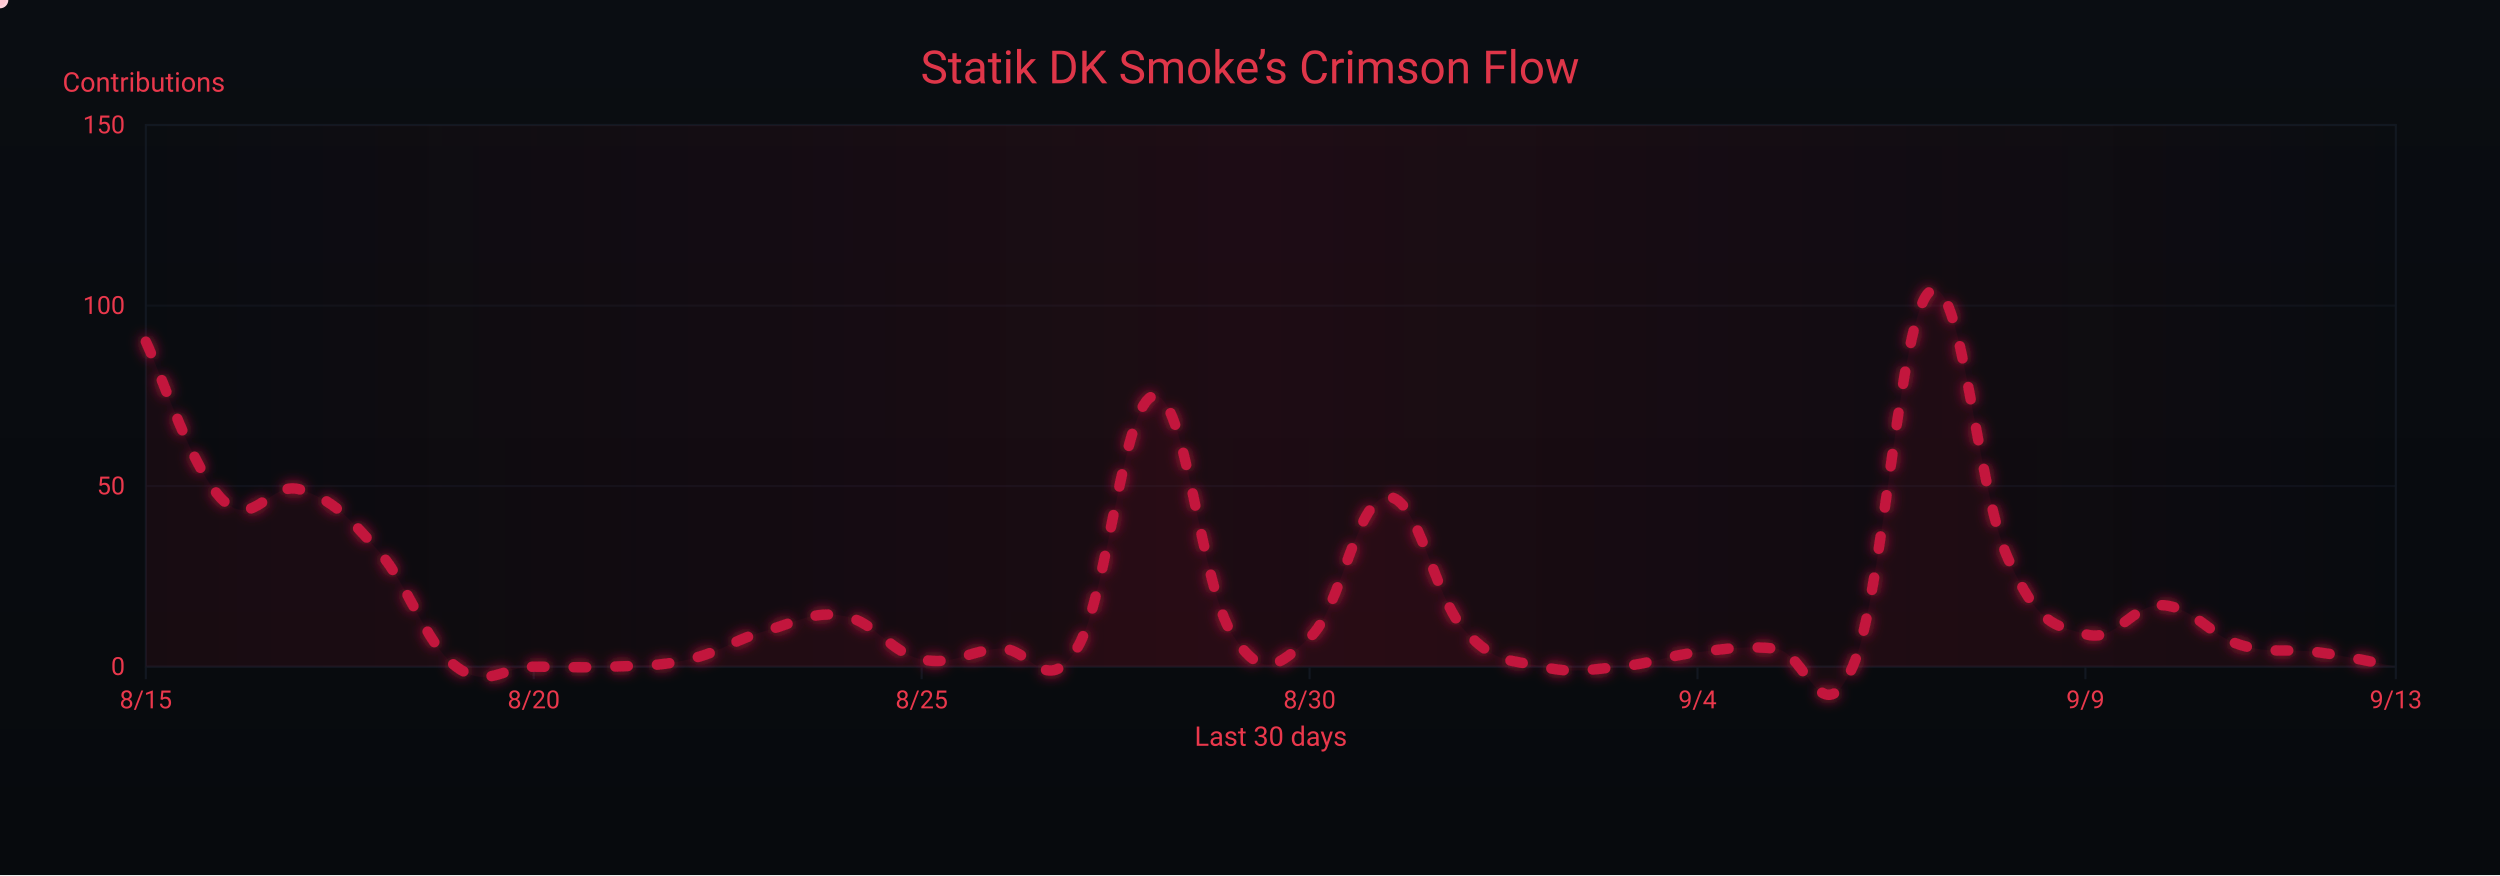
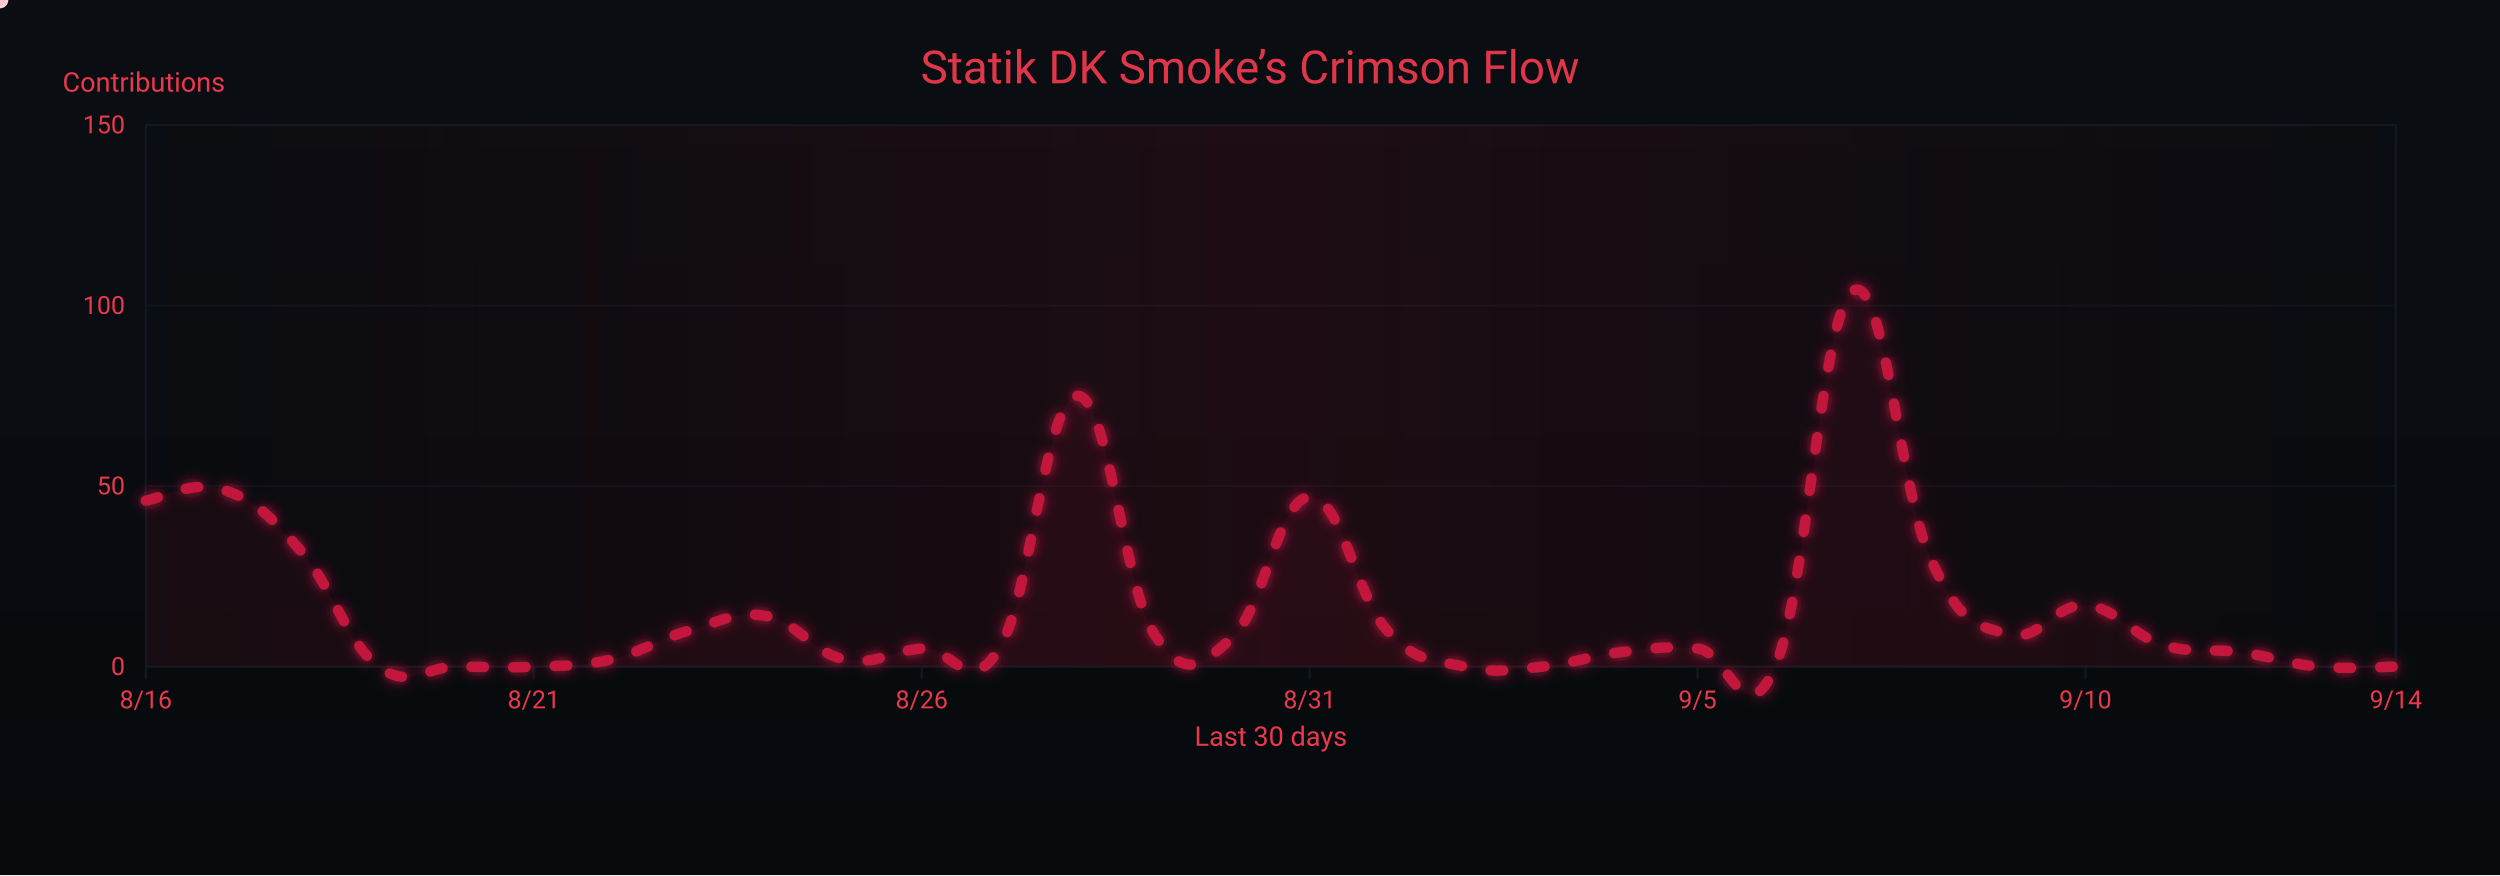
<svg xmlns="http://www.w3.org/2000/svg" width="1200" height="420" viewBox="0 0 1200 420" role="img" aria-label="Crimson Flow Graph">
  <defs>
    <linearGradient id="bgGrad" x1="0" y1="0" x2="0" y2="1">
      <stop offset="0%" stop-color="#0a0d12" />
      <stop offset="100%" stop-color="#070a0d" />
    </linearGradient>
    <filter id="glow">
      <feGaussianBlur stdDeviation="3" result="b1" />
      <feMerge>
        <feMergeNode in="b1" />
        <feMergeNode in="SourceGraphic" />
      </feMerge>
    </filter>
    <linearGradient id="sheen" x1="0" y1="0" x2="1" y2="0">
      <stop offset="0%" stop-color="#9b0e2a" stop-opacity="0" />
      <stop offset="50%" stop-color="#9b0e2a" stop-opacity=".14" />
      <stop offset="100%" stop-color="#9b0e2a" stop-opacity="0" />
      <animateTransform attributeName="gradientTransform" type="translate" from="-1 0" to="1 0" dur="9s" repeatCount="indefinite" />
    </linearGradient>
  </defs>
  <rect width="1200" height="420" fill="url(#bgGrad)" />
  <rect x="70" y="60" width="1080" height="260" fill="none" stroke="#121821" stroke-width="1" />
  <g font-family="ui-sans-serif,system-ui,-apple-system,Segoe UI,Roboto,Ubuntu,Arial" font-size="12">
    <path d="M70,320.0 H1150" stroke="#121821" stroke-width="1" opacity="0.6" />
    <text x="60" y="324.0" text-anchor="end" fill="#ea384c">0</text>
    <path d="M70,233.3 H1150" stroke="#121821" stroke-width="1" opacity="0.6" />
    <text x="60" y="237.3" text-anchor="end" fill="#ea384c">50</text>
    <path d="M70,146.7 H1150" stroke="#121821" stroke-width="1" opacity="0.6" />
    <text x="60" y="150.7" text-anchor="end" fill="#ea384c">100</text>
    <path d="M70,60.0 H1150" stroke="#121821" stroke-width="1" opacity="0.6" />
    <text x="60" y="64.0" text-anchor="end" fill="#ea384c">150</text>
    <text x="30" y="44" fill="#ea384c" font-size="13">Contributions</text>
  </g>
  <g font-family="ui-sans-serif,system-ui,-apple-system,Segoe UI,Roboto,Ubuntu,Arial" font-size="12">
    <path d="M70.0,320 V326" stroke="#121821" stroke-width="1" />
-     <text x="70.0" y="340" text-anchor="middle" fill="#ea384c">8/15</text>
+     <text x="70.0" y="340" text-anchor="middle" fill="#ea384c">8/16</text>
    <path d="M256.2,320 V326" stroke="#121821" stroke-width="1" />
-     <text x="256.2" y="340" text-anchor="middle" fill="#ea384c">8/20</text>
+     <text x="256.2" y="340" text-anchor="middle" fill="#ea384c">8/21</text>
    <path d="M442.4,320 V326" stroke="#121821" stroke-width="1" />
-     <text x="442.4" y="340" text-anchor="middle" fill="#ea384c">8/25</text>
+     <text x="442.4" y="340" text-anchor="middle" fill="#ea384c">8/26</text>
    <path d="M628.6,320 V326" stroke="#121821" stroke-width="1" />
-     <text x="628.6" y="340" text-anchor="middle" fill="#ea384c">8/30</text>
+     <text x="628.6" y="340" text-anchor="middle" fill="#ea384c">8/31</text>
    <path d="M814.8,320 V326" stroke="#121821" stroke-width="1" />
-     <text x="814.8" y="340" text-anchor="middle" fill="#ea384c">9/4</text>
+     <text x="814.8" y="340" text-anchor="middle" fill="#ea384c">9/5</text>
    <path d="M1001.0,320 V326" stroke="#121821" stroke-width="1" />
-     <text x="1001.0" y="340" text-anchor="middle" fill="#ea384c">9/9</text>
+     <text x="1001.0" y="340" text-anchor="middle" fill="#ea384c">9/10</text>
    <path d="M1150.0,320 V326" stroke="#121821" stroke-width="1" />
-     <text x="1150.0" y="340" text-anchor="middle" fill="#ea384c">9/13</text>
+     <text x="1150.0" y="340" text-anchor="middle" fill="#ea384c">9/14</text>
    <text x="610" y="358" text-anchor="middle" fill="#ea384c" font-size="13">Last 30 days</text>
  </g>
  <rect x="70" y="60" width="1080" height="260" fill="url(#sheen)" />
  <text x="600" y="40" text-anchor="middle" font-family="ui-sans-serif,system-ui,-apple-system,Segoe UI,Roboto,Ubuntu,Arial" font-size="22" fill="#ea384c" opacity=".95">Statik DK Smoke’s Crimson Flow</text>
-   <path d="M70.0,164.0 C77.4,179.3 92.3,226.1 107.2,240.3 C122.1,254.5 129.6,230.2 144.5,235.1 C159.4,239.9 166.8,247.5 181.7,264.5 C196.6,281.5 204.1,308.9 219.0,320.0 C233.9,331.1 241.3,320.0 256.2,320.0 C271.1,320.0 278.6,320.7 293.4,320.0 C308.3,319.3 315.8,320.0 330.7,316.5 C345.6,313.1 353.0,306.8 367.9,302.7 C382.8,298.5 390.3,293.0 405.2,295.7 C420.1,298.5 427.5,313.4 442.4,316.5 C457.3,319.7 464.8,312.4 479.7,311.3 C494.6,310.3 502.0,335.6 516.9,311.3 C531.8,287.1 539.2,191.4 554.1,190.0 C569.0,188.6 576.5,281.2 591.4,304.4 C606.3,327.6 613.7,319.3 628.6,306.1 C643.5,293.0 651.0,239.2 665.9,238.5 C680.8,237.8 688.2,286.4 703.1,302.7 C718.0,319.0 725.4,316.5 740.3,320.0 C755.2,323.5 762.7,321.4 777.6,320.0 C792.5,318.6 799.9,314.8 814.8,313.1 C829.7,311.3 837.2,309.9 852.1,311.3 C867.0,312.7 874.4,354.3 889.3,320.0 C904.2,285.7 911.7,150.1 926.6,139.7 C941.4,129.3 948.9,235.1 963.8,268.0 C978.7,300.9 986.1,299.9 1001.0,304.4 C1015.9,308.9 1023.4,289.5 1038.3,290.5 C1053.2,291.6 1060.6,305.1 1075.5,309.6 C1090.4,314.1 1097.9,311.0 1112.8,313.1 C1127.7,315.1 1142.6,318.6 1150.0,320.0 L 1150,320 L 70,320 Z" fill="#7a0f26" opacity=".13">
+   <path d="M70.0,240.3 C77.4,239.2 92.3,230.2 107.2,235.1 C122.1,239.9 129.6,247.5 144.5,264.5 C159.4,281.5 166.8,308.9 181.7,320.0 C196.6,331.1 204.1,320.0 219.0,320.0 C233.9,320.0 241.3,320.7 256.2,320.0 C271.1,319.3 278.6,320.0 293.4,316.5 C308.3,313.1 315.8,306.8 330.7,302.7 C345.6,298.5 353.0,293.0 367.9,295.7 C382.8,298.5 390.3,313.4 405.2,316.5 C420.1,319.7 427.5,312.4 442.4,311.3 C457.3,310.3 464.8,335.6 479.7,311.3 C494.6,287.1 502.0,191.4 516.9,190.0 C531.8,188.6 539.2,281.2 554.1,304.4 C569.0,327.6 576.5,319.3 591.4,306.1 C606.3,293.0 613.7,239.2 628.6,238.5 C643.5,237.8 651.0,286.4 665.9,302.7 C680.8,319.0 688.2,316.5 703.1,320.0 C718.0,323.5 725.4,321.4 740.3,320.0 C755.2,318.6 762.7,314.8 777.6,313.1 C792.5,311.3 799.9,309.9 814.8,311.3 C829.7,312.7 837.2,354.3 852.1,320.0 C867.0,285.7 874.4,150.1 889.3,139.7 C904.2,129.3 911.7,235.1 926.6,268.0 C941.4,300.9 948.9,299.9 963.8,304.4 C978.7,308.9 986.1,289.5 1001.0,290.5 C1015.9,291.6 1023.4,305.1 1038.3,309.6 C1053.2,314.1 1060.6,311.0 1075.5,313.1 C1090.4,315.1 1097.9,318.6 1112.8,320.0 C1127.7,321.4 1142.6,320.0 1150.0,320.0 L 1150,320 L 70,320 Z" fill="#7a0f26" opacity=".13">
    <animate attributeName="opacity" values=".10;.17;.10" dur="6s" repeatCount="indefinite" />
  </path>
-   <path id="curve" d="M70.0,164.0 C77.4,179.3 92.3,226.1 107.2,240.3 C122.1,254.5 129.6,230.2 144.5,235.1 C159.4,239.9 166.8,247.5 181.7,264.5 C196.6,281.5 204.1,308.9 219.0,320.0 C233.9,331.1 241.3,320.0 256.2,320.0 C271.1,320.0 278.6,320.7 293.4,320.0 C308.3,319.3 315.8,320.0 330.7,316.5 C345.6,313.1 353.0,306.8 367.9,302.7 C382.8,298.5 390.3,293.0 405.2,295.7 C420.1,298.5 427.5,313.4 442.4,316.5 C457.3,319.7 464.8,312.4 479.7,311.3 C494.6,310.3 502.0,335.6 516.9,311.3 C531.8,287.1 539.2,191.4 554.1,190.0 C569.0,188.6 576.5,281.2 591.4,304.4 C606.3,327.6 613.7,319.3 628.6,306.1 C643.5,293.0 651.0,239.2 665.9,238.5 C680.8,237.8 688.2,286.4 703.1,302.7 C718.0,319.0 725.4,316.5 740.3,320.0 C755.2,323.5 762.7,321.4 777.6,320.0 C792.5,318.6 799.9,314.8 814.8,313.1 C829.7,311.3 837.2,309.9 852.1,311.3 C867.0,312.7 874.4,354.3 889.3,320.0 C904.2,285.7 911.7,150.1 926.6,139.7 C941.4,129.3 948.9,235.1 963.8,268.0 C978.7,300.9 986.1,299.9 1001.0,304.4 C1015.9,308.9 1023.4,289.5 1038.3,290.5 C1053.2,291.6 1060.6,305.1 1075.5,309.6 C1090.4,314.1 1097.9,311.0 1112.8,313.1 C1127.7,315.1 1142.6,318.6 1150.0,320.0" fill="none" stroke="#c3193d" stroke-width="5" stroke-linecap="round" stroke-linejoin="round" stroke-dasharray="6 14" filter="url(#glow)">
+   <path id="curve" d="M70.0,240.3 C77.4,239.2 92.3,230.2 107.2,235.1 C122.1,239.9 129.6,247.5 144.5,264.5 C159.4,281.5 166.8,308.9 181.7,320.0 C196.6,331.1 204.1,320.0 219.0,320.0 C233.9,320.0 241.3,320.7 256.2,320.0 C271.1,319.3 278.6,320.0 293.4,316.5 C308.3,313.1 315.8,306.8 330.7,302.7 C345.6,298.5 353.0,293.0 367.9,295.7 C382.8,298.5 390.3,313.4 405.2,316.5 C420.1,319.7 427.5,312.4 442.4,311.3 C457.3,310.3 464.8,335.6 479.7,311.3 C494.6,287.1 502.0,191.4 516.9,190.0 C531.8,188.6 539.2,281.2 554.1,304.4 C569.0,327.6 576.5,319.3 591.4,306.1 C606.3,293.0 613.7,239.2 628.6,238.5 C643.5,237.8 651.0,286.4 665.9,302.7 C680.8,319.0 688.2,316.5 703.1,320.0 C718.0,323.5 725.4,321.4 740.3,320.0 C755.2,318.6 762.7,314.8 777.6,313.1 C792.5,311.3 799.9,309.9 814.8,311.3 C829.7,312.7 837.2,354.3 852.1,320.0 C867.0,285.7 874.4,150.1 889.3,139.7 C904.2,129.3 911.7,235.1 926.6,268.0 C941.4,300.9 948.9,299.9 963.8,304.4 C978.7,308.9 986.1,289.5 1001.0,290.5 C1015.9,291.6 1023.4,305.1 1038.3,309.6 C1053.2,314.1 1060.6,311.0 1075.5,313.1 C1090.4,315.1 1097.9,318.6 1112.8,320.0 C1127.7,321.4 1142.6,320.0 1150.0,320.0" fill="none" stroke="#c3193d" stroke-width="5" stroke-linecap="round" stroke-linejoin="round" stroke-dasharray="6 14" filter="url(#glow)">
    <animate attributeName="stroke-dashoffset" values="0;-220" dur="4.8s" repeatCount="indefinite" />
  </path>
  <g fill="#ffd1db">
    <circle r="4">
      <animateMotion dur="7s" rotate="auto" repeatCount="indefinite">
        <mpath href="#curve" />
      </animateMotion>
      <animate attributeName="opacity" values="1;.3;1" dur="2.2s" repeatCount="indefinite" />
    </circle>
    <circle r="3" fill="#ffffff">
      <animateMotion dur="8.2s" begin="1s" rotate="auto" repeatCount="indefinite">
        <mpath href="#curve" />
      </animateMotion>
      <animate attributeName="opacity" values=".7;.2;.7" dur="2.4s" repeatCount="indefinite" />
    </circle>
    <circle r="3" fill="#ffc7d3">
      <animateMotion dur="6s" begin="2s" rotate="auto" repeatCount="indefinite">
        <mpath href="#curve" />
      </animateMotion>
      <animate attributeName="opacity" values=".8;.3;.8" dur="2s" repeatCount="indefinite" />
    </circle>
  </g>
</svg>
